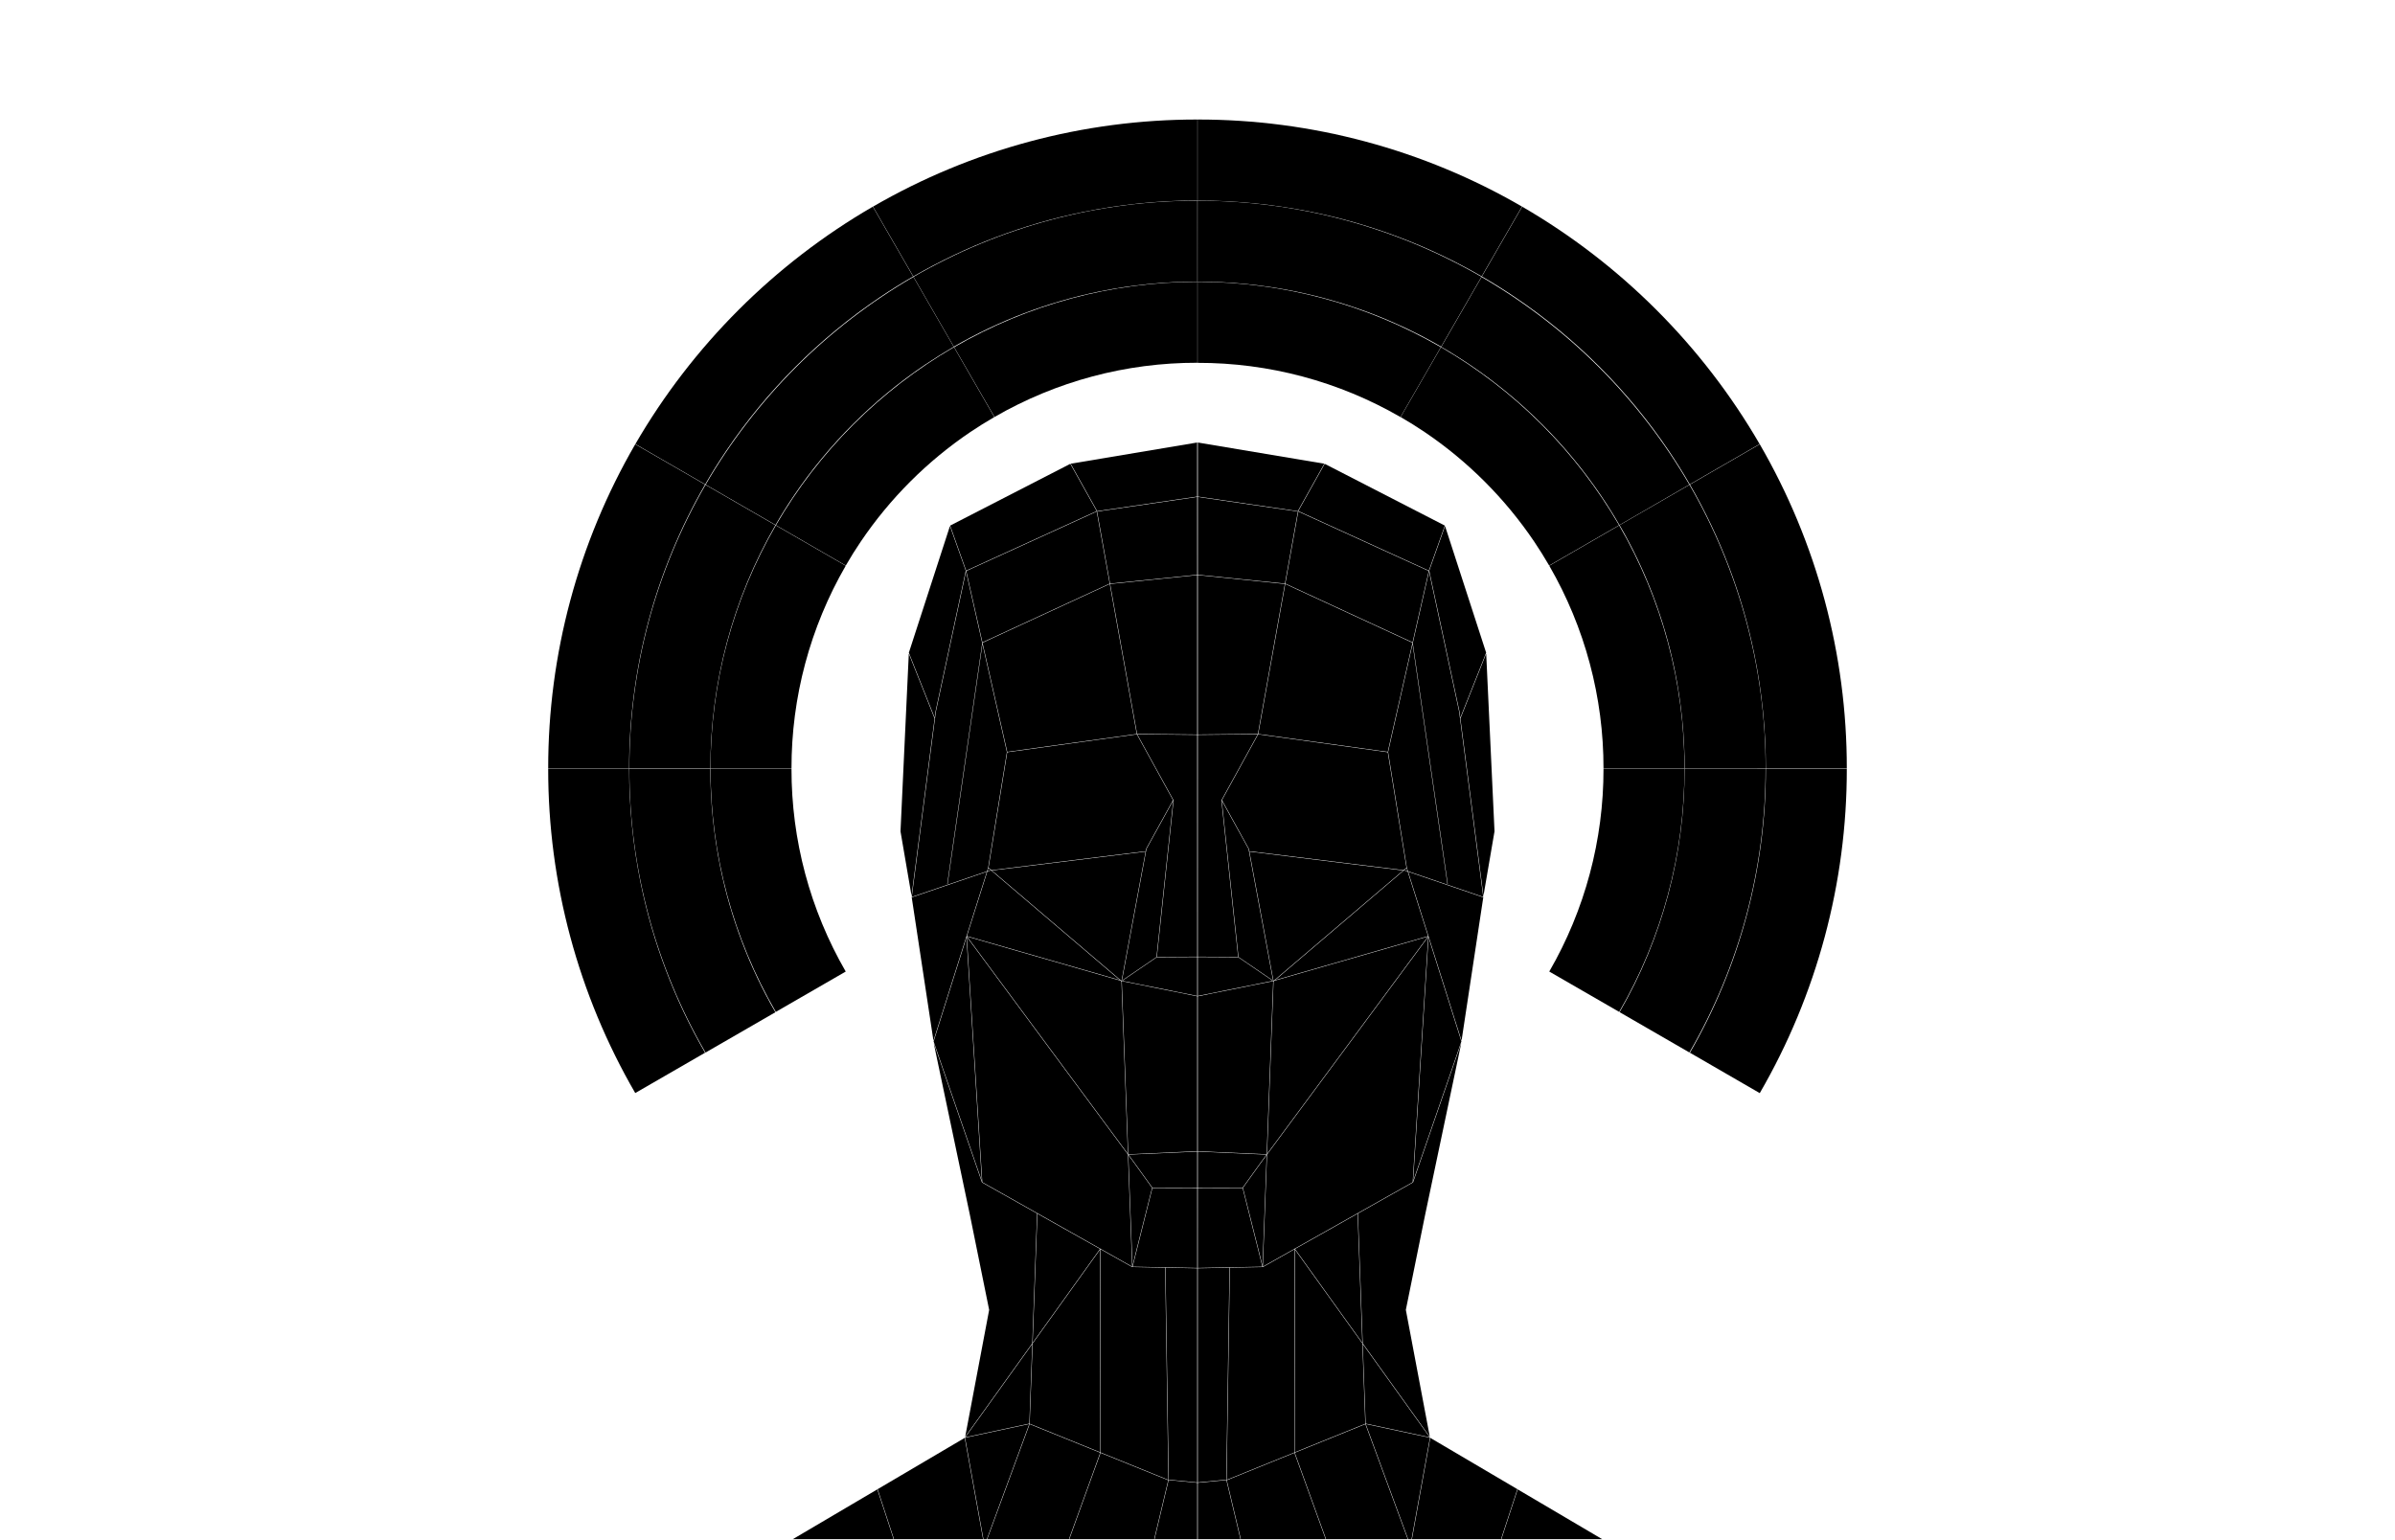
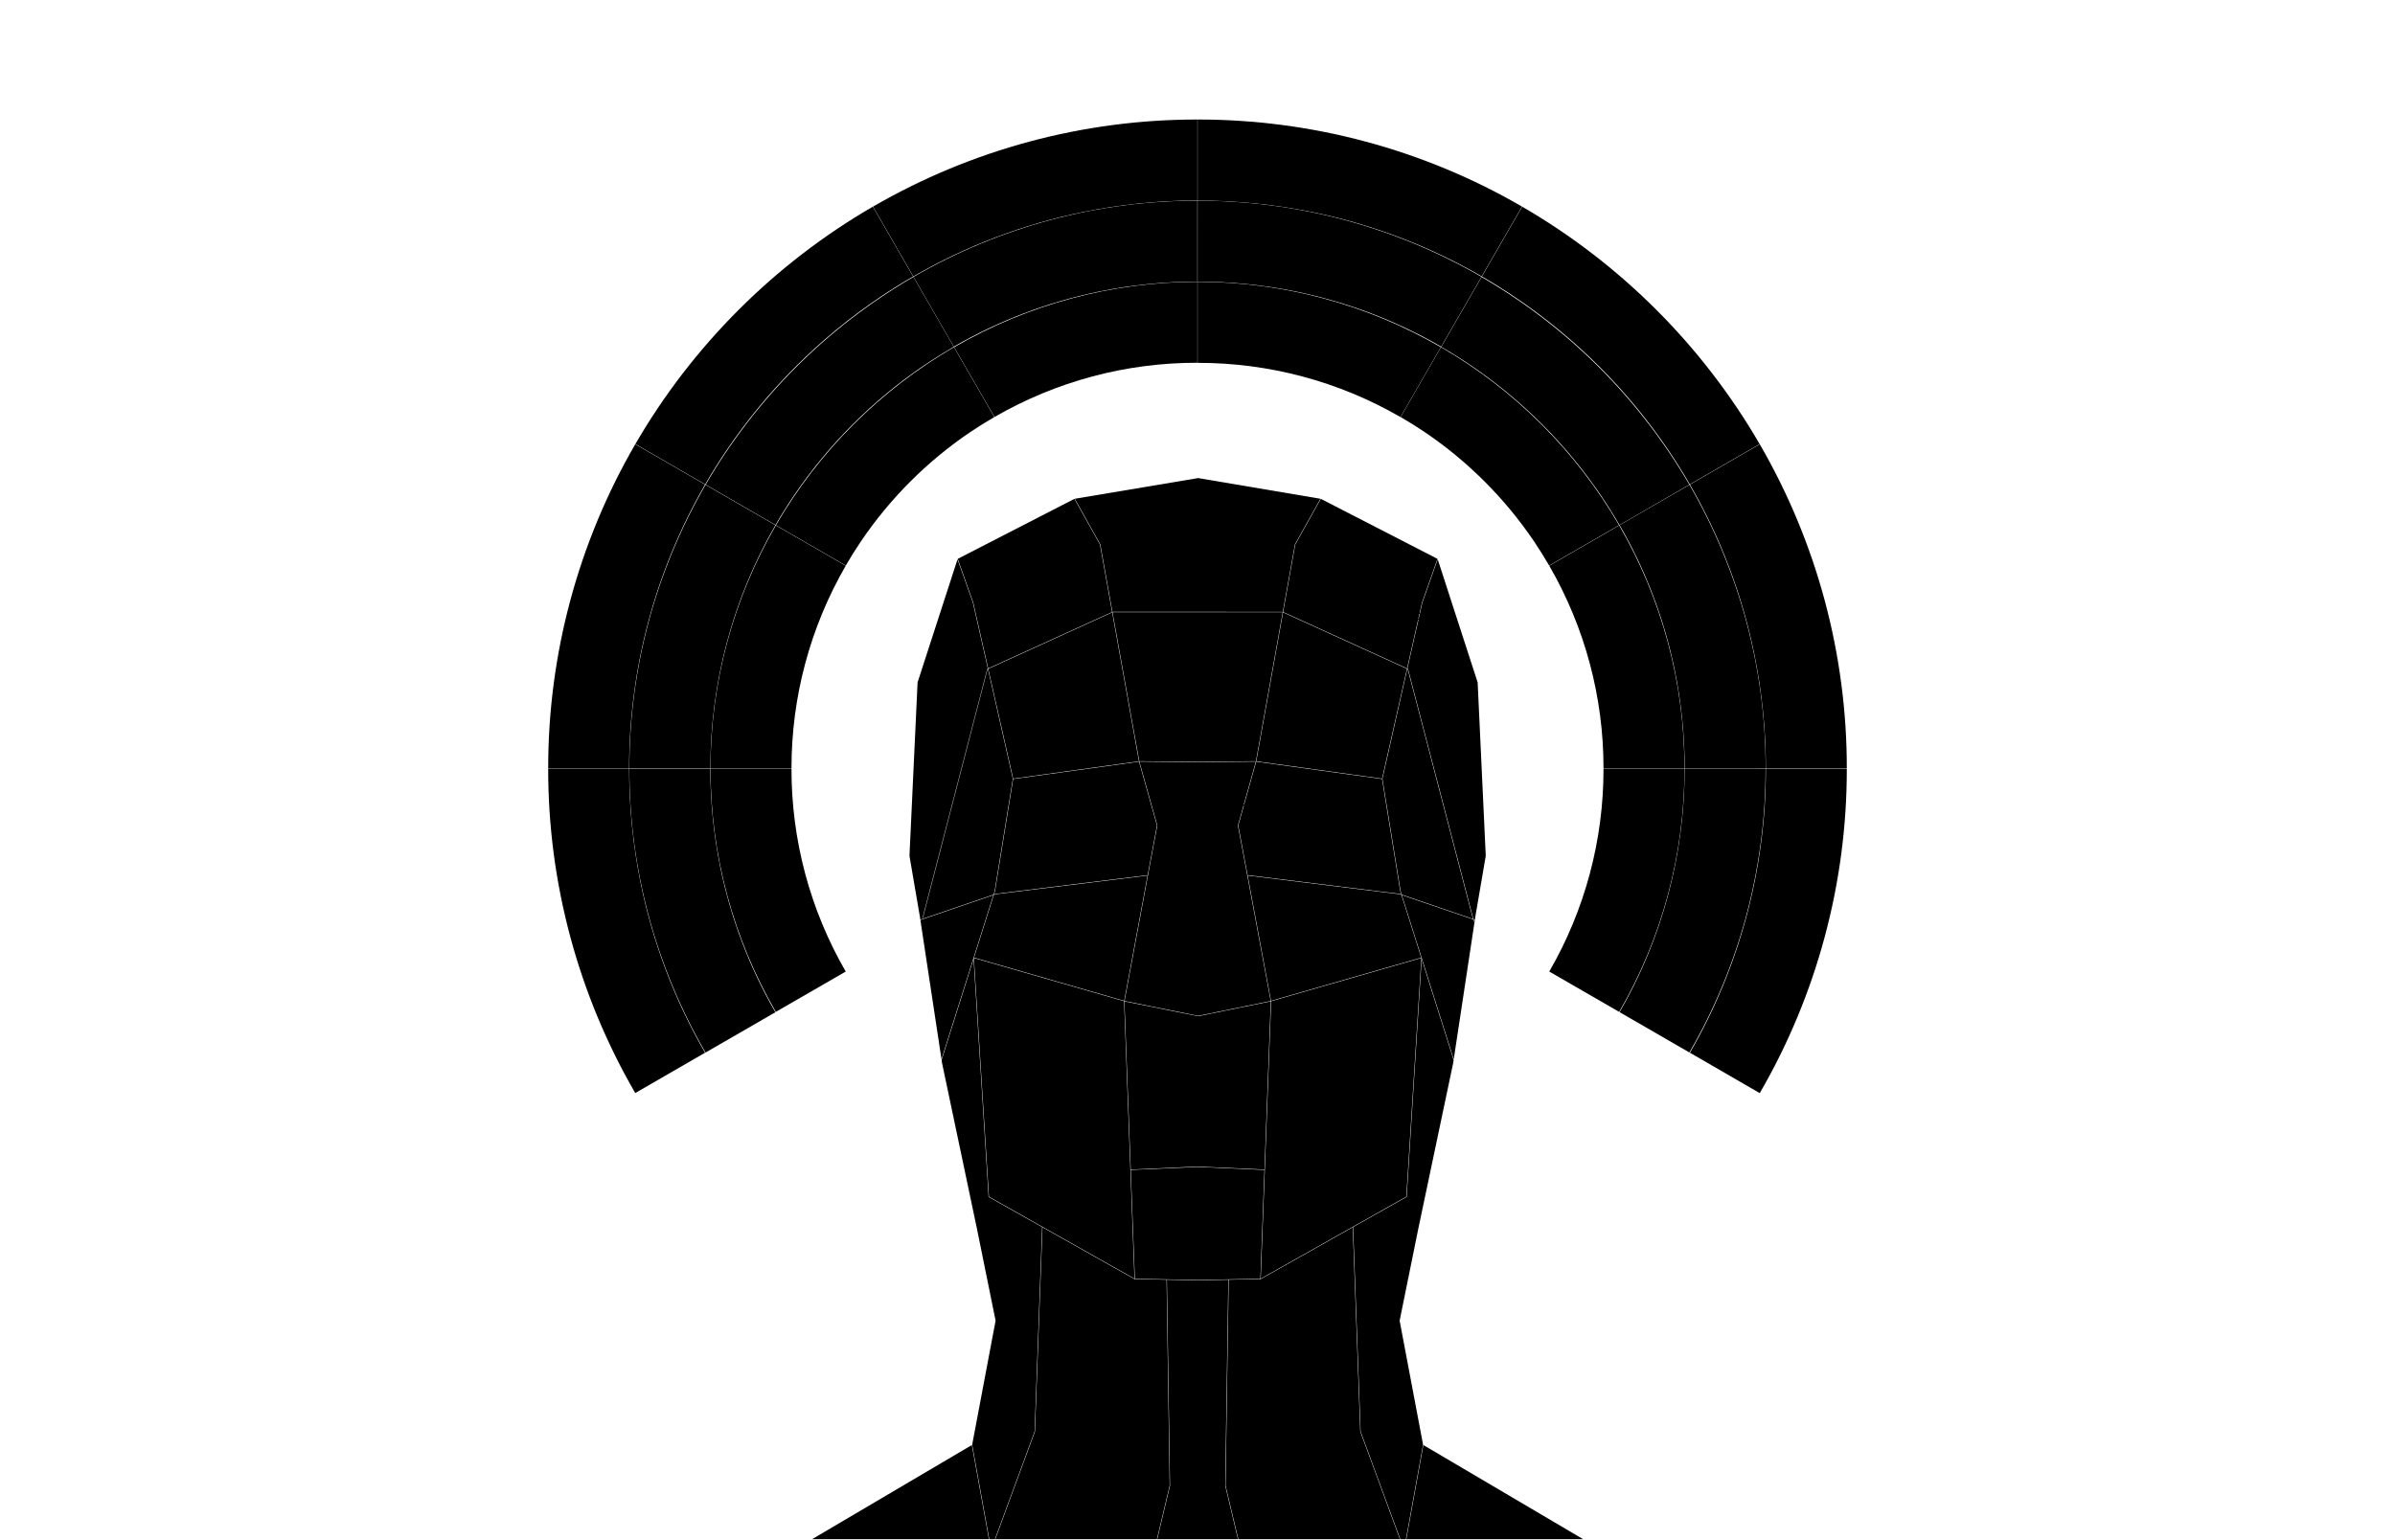
- <svg xmlns="http://www.w3.org/2000/svg" width="1400" height="900" viewBox="0 0 1400 900" preserveAspectRatio="xMidYMid slice">
+ <svg xmlns="http://www.w3.org/2000/svg" preserveAspectRatio="xMidYMid slice" width="1400" height="900" viewBox="0 0 1400 900">
  <g id="hero">
    <path d="M946.74,591.83a283.83,283.83,0,0,0,38-142.32h47.32a330.1,330.1,0,0,1-44.52,165.9Z" />
    <path d="M984.78,449.38A287.81,287.81,0,0,0,979,392a282.34,282.34,0,0,0-32.26-84.95l40.84-23.58a330,330,0,0,1,44.52,165.89Z" />
    <path d="M975.53,263.63a333.52,333.52,0,0,0-89.71-89.71q-9.57-6.46-19.59-12.26l23.56-40.82A382.44,382.44,0,0,1,1028.6,259.65l-40.82,23.57Q982,273.22,975.53,263.63Z" />
    <path d="M987.51,283.37,946.67,307c-3.3-5.71-6.8-11.32-10.49-16.78a285.91,285.91,0,0,0-76.9-76.9q-8.21-5.53-16.79-10.5l23.58-40.84A334.62,334.62,0,0,1,987.51,283.37Z" />
    <path d="M946.43,307.1l-40.86,23.59q-4.14-7.14-8.75-14a238.46,238.46,0,0,0-64.08-64.09q-6.82-4.6-14-8.74L842.35,203A286.78,286.78,0,0,1,946.43,307.1Z" />
    <path d="M946.49,307.21a282.83,282.83,0,0,1,38.16,142.17H937.33a236.09,236.09,0,0,0-31.7-118.58Z" />
    <path d="M984.65,449.51a282.83,282.83,0,0,1-38.16,142.17l-40.86-23.59a236.09,236.09,0,0,0,31.7-118.58Z" />
    <path d="M987.85,615.56a331.11,331.11,0,0,0,44.38-166h47.32a377.26,377.26,0,0,1-50.88,189.62Z" />
    <path d="M1032.23,449.38a335,335,0,0,0-6.74-66.93,330.14,330.14,0,0,0-37.64-99.12l40.82-23.57a377.26,377.26,0,0,1,50.88,189.62Z" />
    <path d="M700.06,69.89a377.21,377.21,0,0,1,189.62,50.89L866.11,161.6A329.47,329.47,0,0,0,767,124a335.12,335.12,0,0,0-66.94-6.74Z" />
    <path d="M700.06,117.35A330,330,0,0,1,866,161.87l-23.58,40.84a282.65,282.65,0,0,0-85-32.26,287.25,287.25,0,0,0-57.37-5.78Z" />
    <path d="M700.06,164.8A283,283,0,0,1,842.24,203l-23.59,40.87a235.88,235.88,0,0,0-118.59-31.7Z" />
    <path d="M367.9,449.38a330.07,330.07,0,0,1,44.52-165.89l40.84,23.58a283.83,283.83,0,0,0-38,142.31Z" />
    <path d="M421,506.88a282.65,282.65,0,0,0,32.26,85l-40.84,23.58a330.1,330.1,0,0,1-44.52-165.9h47.32A288,288,0,0,0,421,506.88Z" />
    <path d="M412.49,283.37A334.62,334.62,0,0,1,533.93,161.93l23.58,40.84q-8.58,5-16.79,10.5a285.91,285.91,0,0,0-76.9,76.9c-3.69,5.46-7.19,11.07-10.49,16.78Z" />
    <path d="M514.18,173.92a333.52,333.52,0,0,0-89.71,89.71q-6.47,9.57-12.25,19.59L371.4,259.65A382.44,382.44,0,0,1,510.21,120.84l23.56,40.82Q523.77,167.45,514.18,173.92Z" />
    <path d="M412.15,283.33a331.11,331.11,0,0,0-44.38,166.05H320.45a377.26,377.26,0,0,1,50.88-189.62Z" />
    <path d="M367.77,449.51a335,335,0,0,0,6.74,66.93,330.14,330.14,0,0,0,37.64,99.12l-40.82,23.57a377.26,377.26,0,0,1-50.88-189.62Z" />
    <path d="M453.51,591.68a282.83,282.83,0,0,1-38.16-142.17h47.32a236.09,236.09,0,0,0,31.7,118.58Z" />
    <path d="M415.35,449.38a282.83,282.83,0,0,1,38.16-142.17l40.86,23.59a236.09,236.09,0,0,0-31.7,118.58Z" />
    <path d="M453.57,307.1A286.78,286.78,0,0,1,557.65,203l23.59,40.86q-7.14,4.13-14,8.74a238.46,238.46,0,0,0-64.08,64.09q-4.62,6.82-8.75,14Z" />
    <path d="M557.76,203A283,283,0,0,1,699.94,164.8v47.32a235.88,235.88,0,0,0-118.59,31.7Z" />
    <path d="M642.57,170.45a282.65,282.65,0,0,0-85,32.26L534,161.87a330,330,0,0,1,165.9-44.52v47.32A287.25,287.25,0,0,0,642.57,170.45Z" />
    <path d="M633,124a329.47,329.47,0,0,0-99.11,37.64l-23.57-40.82A377.21,377.21,0,0,1,699.94,69.89v47.33A335.12,335.12,0,0,0,633,124Z" />
-     <polygon points="641.01 298.67 641.06 298.93 640.88 298.95 564.77 333.68 564.76 333.64 555.42 307.33 625.65 271.21 641.01 298.67" />
-     <polygon points="781.62 917.86 756.85 849.44 798.13 832.72 823.94 902.78 823.94 902.8 824.38 903.33 781.62 917.86" />
-     <polygon points="575.62 903.33 576.04 902.82 601.87 832.72 643.15 849.44 618.38 917.86 575.62 903.33" />
-     <polygon points="575.45 903.19 564.13 840.68 601.67 832.65 575.87 902.69 575.45 903.19" />
-     <polygon points="825.72 375.61 751.41 341.28 751.33 341.28 758.9 299.13 759.07 299.16 835.18 333.89 825.72 375.61" />
-     <polygon points="717.48 865.16 717.04 865.2 718.91 741.24 738.17 740.88 738.2 740.88 756.76 730.41 756.6 849.31 717.48 865.16" />
-     <polygon points="700.17 866.82 700.17 741.6 718.7 741.25 716.83 865.22 700.17 866.82" />
-     <polygon points="655.75 573.83 655.78 573.66 656.07 573.74 699.82 582.56 699.82 673.14 659.54 674.94 655.75 573.83" />
-     <polygon points="655.57 573.61 655.56 573.6 655.58 573.6 655.57 573.61" />
-     <polygon points="669.92 497.73 670.17 496.39 685.81 468.07 676.04 559.58 656.15 573.15 656.27 573.33 676.17 559.75 699.82 559.61 699.82 582.35 656.12 573.54 655.82 573.45 669.88 497.91 669.94 497.9 669.92 497.73" />
-     <polygon points="730.12 497.91 744.19 573.45 743.89 573.53 700.18 582.35 700.18 559.61 723.83 559.75 743.73 573.33 743.85 573.15 723.96 559.58 714.19 468.07 729.83 496.39 730.08 497.73 730.06 497.9 730.12 497.91" />
-     <polygon points="744.43 573.61 744.43 573.6 744.44 573.6 744.43 573.61" />
-     <polygon points="744.25 573.8 740.45 674.94 700.18 673.14 700.18 582.56 743.94 573.74 744.23 573.66 744.25 573.8" />
-     <polygon points="700.17 741.39 700.18 694.76 726.37 694.7 737.94 740.67 700.17 741.39" />
-     <polygon points="726.35 694.49 700.18 694.55 700.18 673.36 740.35 675.14 737.27 679.31 726.35 694.49" />
-     <polygon points="744.39 573.39 730.34 497.94 820.22 509 744.83 573.26 744.39 573.39" />
-     <polygon points="714.08 467.78 714.07 467.81 713.95 467.82 723.75 559.54 700.18 559.39 700.19 429.7 735.24 429.36 714.08 467.78" />
-     <polygon points="735.28 429.14 700.19 429.49 700.2 336.28 751.08 341.46 735.31 429.15 735.28 429.14" />
-     <polygon points="699.82 559.39 676.25 559.54 686.05 467.82 685.93 467.81 664.76 429.36 699.81 429.7 699.82 559.39" />
-     <polygon points="655.62 573.39 655.17 573.26 579.78 509 669.67 497.94 655.62 573.39" />
-     <polygon points="699.82 673.36 699.82 694.55 673.65 694.49 662.73 679.31 659.65 675.14 699.82 673.36" />
-     <polygon points="673.63 694.7 699.82 694.76 699.83 741.39 662.06 740.67 673.63 694.7" />
-     <polygon points="699.83 741.6 699.83 866.82 683.17 865.22 683.18 865.22 681.3 741.24 699.83 741.6" />
-     <polygon points="726.55 694.57 737.44 679.43 740.44 675.38 738.01 740.08 726.55 694.57" />
-     <polygon points="744.46 573.86 744.94 573.45 834.74 547.6 740.67 674.71 744.46 573.86" />
-     <polygon points="745.33 573.12 820.51 509.03 821.56 509.16 822.86 509.61 834.79 547.37 745.33 573.12" />
-     <polygon points="821.61 508.96 820.72 508.85 822.22 507.58 822.78 509.36 821.61 508.96" />
-     <polygon points="820.44 508.81 730.29 497.72 730.04 496.34 714.3 467.83 735.47 429.38 811.21 439.85 822.16 507.35 820.44 508.81" />
-     <polygon points="811.21 439.64 735.52 429.18 751.29 341.48 751.34 341.48 825.59 375.79 825.63 376.03 811.21 439.64" />
-     <polygon points="751.11 341.25 700.2 336.07 700.2 290.57 758.69 299.1 751.11 341.25" />
-     <polygon points="699.81 429.49 664.71 429.14 664.69 429.15 648.92 341.46 699.81 336.28 699.81 429.49" />
-     <polygon points="664.48 429.18 588.79 439.64 574.37 376.03 574.41 375.79 648.66 341.48 648.71 341.48 664.48 429.18" />
-     <polygon points="588.79 439.85 664.54 429.38 685.7 467.83 669.97 496.31 669.71 497.72 579.56 508.82 577.85 507.35 588.79 439.85" />
-     <polygon points="577.78 507.58 579.28 508.85 578.37 508.96 577.22 509.36 577.78 507.58" />
-     <polygon points="578.42 509.17 579.5 509.04 654.67 573.12 565.21 547.37 577.14 509.61 578.42 509.17" />
-     <polygon points="655.06 573.45 655.54 573.86 659.33 674.71 565.26 547.6 655.06 573.45" />
-     <polygon points="662.56 679.43 673.45 694.57 661.99 740.07 659.56 675.38 662.56 679.43" />
-     <polygon points="681.09 741.24 682.97 865.19 682.97 865.2 682.52 865.16 643.4 849.31 643.24 730.41 661.78 740.86 681.09 741.24" />
-     <polygon points="643.35 849.52 682.46 865.36 682.92 865.4 666.55 934.02 665.65 933.93 618.58 917.93 643.35 849.52" />
-     <polygon points="683.13 865.42 699.83 867.04 699.84 937.35 666.76 934.04 683.13 865.42" />
-     <polygon points="700.17 867.04 716.87 865.43 733.23 934.04 700.16 937.35 700.17 867.04" />
-     <polygon points="717.08 865.41 717.52 865.37 756.65 849.51 781.42 917.93 734.37 933.93 733.45 934.02 717.08 865.41" />
-     <polygon points="824.13 902.69 798.33 832.65 835.87 840.68 824.55 903.19 824.13 902.69" />
-     <polygon points="798.32 832.43 798.3 832.43 796.59 785.86 835.76 840.44 798.32 832.43" />
-     <polygon points="798.09 832.5 756.81 849.23 756.97 730.65 796.37 785.54 798.09 832.5" />
-     <polygon points="756.98 730.29 793.58 709.67 796.35 785.16 756.98 730.29" />
-     <polygon points="756.85 730.12 756.76 730 756.76 730.17 738.2 740.63 740.66 675.08 834.85 547.81 825.79 691.27 756.85 730.12" />
-     <polygon points="835.04 548.15 854.26 608.95 826.04 690.66 835.04 548.15" />
-     <polygon points="835.08 547.57 835.08 547.5 835.09 547.49 835.08 547.49 835.09 547.44 835.03 547.43 823.11 509.69 867.05 524.7 854.35 608.53 835.08 547.57" />
-     <polygon points="823.03 509.44 822.38 507.38 811.41 439.74 825.71 376.61 846.09 516.96 846.3 516.92 825.84 376.04 835.33 334.17 852.95 416.18 867.03 524.47 823.03 509.44" />
-     <polygon points="835.23 333.65 835.23 333.68 759.15 298.96 758.94 298.93 758.99 298.67 774.35 271.21 844.58 307.33 835.23 333.65" />
-     <polygon points="758.79 298.58 758.78 298.59 758.73 298.9 700.2 290.36 700.2 258.75 774.13 271.15 758.79 298.58" />
-     <polygon points="699.81 336.07 648.88 341.25 641.31 299.1 699.8 290.57 699.81 336.07" />
-     <polygon points="648.67 341.27 648.63 341.27 574.28 375.61 564.82 333.89 640.93 299.16 641.1 299.13 648.67 341.27" />
-     <polygon points="564.56 333.7 564.56 333.7 564.55 333.7 546.84 416.15 546.38 419.7 531.27 381.67 555.29 307.6 564.56 333.7" />
-     <polygon points="547.05 416.18 564.67 334.17 574.16 376.04 553.7 516.92 553.91 516.96 574.29 376.61 588.59 439.74 577.63 507.36 576.97 509.44 532.97 524.47 547.05 416.18" />
-     <polygon points="576.89 509.69 564.97 547.43 564.91 547.44 564.92 547.49 564.91 547.49 564.92 547.5 564.92 547.56 545.65 608.53 532.95 524.7 576.89 509.69" />
-     <polygon points="564.96 548.15 573.96 690.66 545.74 608.95 564.96 548.15" />
-     <polygon points="574.21 691.27 565.15 547.81 659.34 675.08 661.8 740.63 643.24 730.17 643.24 730 643.15 730.12 574.21 691.27" />
-     <polygon points="643.02 730.29 603.64 785.17 606.42 709.67 643.02 730.29" />
-     <polygon points="643.03 730.65 643.19 849.23 601.9 832.5 603.63 785.55 643.03 730.65" />
-     <polygon points="601.7 832.43 564.24 840.44 603.41 785.86 601.7 832.43" />
-     <polygon points="575.27 903.37 575.27 903.4 538.5 946.94 537.81 946.55 513.02 870.76 563.93 840.76 575.27 903.37" />
-     <polygon points="824.73 903.4 836.07 840.76 886.98 870.76 862.19 946.55 861.5 946.94 824.73 903.4" />
-     <polygon points="832.99 710.68 821.79 765.9 821.79 765.92 835.8 840.14 796.58 785.47 793.78 709.55 825.97 691.41 826.01 691.39 854.13 609.96 853.99 610.88 832.99 710.68" />
-     <polygon points="873.62 486.11 867.4 522.41 867.17 523.91 853.65 419.89 853.76 419.94 868.76 382.17 873.62 486.11" />
-     <polygon points="868.73 381.67 853.62 419.7 853.16 416.14 835.45 333.7 835.44 333.7 844.71 307.6 868.73 381.67" />
-     <polygon points="699.8 290.36 641.27 298.89 641.22 298.61 625.87 271.15 699.8 258.75 699.8 290.36" />
-     <polygon points="526.39 486.13 531.24 382.17 546.24 419.94 546.35 419.89 532.83 523.91 532.6 522.41 526.39 486.13" />
-     <polygon points="567.01 710.67 546.01 610.89 545.87 609.96 573.98 691.35 573.99 691.39 606.22 709.55 603.42 785.47 564.2 840.14 578.21 765.94 578.21 765.92 567.01 710.67" />
-     <polygon points="456.9 903.85 512.84 870.87 537.62 946.66 537.64 946.7 538.36 947.1 497.99 994.89 456.9 903.85" />
-     <polygon points="902.01 994.89 861.64 947.1 862.33 946.72 862.37 946.7 887.16 870.87 943.1 903.85 902.01 994.89" />
+     <polygon points="831.96 844.78 831.96 844.78 831.96 844.76 831.96 844.78" />
+     <polygon points="849.44 621.65 829.04 718.59 818.16 772.24 818.16 772.25 831.86 844.77 820.84 905.59 820.43 905.11 795.35 837.02 790.96 717.49 822.23 699.87 822.27 699.85 831.03 560.72 849.71 619.8 849.72 619.83 849.44 621.65" />
+     <polygon points="831.95 844.85 820.92 905.75 820.92 905.75 831.95 844.85" />
+     <polygon points="579.45 905.73 579.87 905.23 604.98 837.08 609.38 717.61 663.15 747.91 663.17 747.92 663.18 747.92 663.28 747.92 681.91 748.28 683.73 868.68 667.81 935.45 666.9 935.45 579.45 905.73" />
+     <polygon points="581.61 521.14 592.25 455.51 665.81 445.35 676.31 482.69 671.1 510.38 670.85 511.72 582.13 522.65 581.01 523.03 581.61 521.14" />
+     <polygon points="665.77 445.14 592.25 455.31 577.69 391.07 650.12 358.07 665.77 445.14" />
+     <polygon points="750.01 358.07 822.44 391.07 807.88 455.31 734.36 445.14 750.01 358.07" />
+     <polygon points="749.94 357.93 749.94 357.93 821.25 390.41 750 357.95 749.94 357.93" />
+     <polygon points="861.48 539.06 861.68 539 861.33 537.66 862.12 537.94 849.79 619.37 831.07 560.15 831.08 559.97 831.01 559.96 819.44 523.36 861.1 537.59 861.48 539.06" />
+     <polygon points="861.18 537.5 861.55 538.93 861.19 537.53 861.18 537.5" />
+     <polygon points="830.97 560.16 830.93 560.06 830.97 560.07 830.97 560.16" />
+     <polygon points="822.07 699.72 736.96 747.69 743.05 585.62 743.01 585.43 830.85 560.15 830.86 560.17 822.07 699.72" />
+     <polygon points="736.75 747.72 700.07 748.42 663.38 747.72 660.99 684.08 700.06 682.34 739.14 684.08 736.75 747.72" />
+     <polygon points="736.92 747.82 703.52 748.46 736.8 747.82 736.85 747.82 736.85 747.82 736.92 747.82" />
+     <polygon points="700.35 748.52 700.31 748.53 700.08 748.52 700.35 748.52" />
+     <polygon points="700.06 748.52 699.83 748.53 699.83 748.52 700.06 748.52" />
+     <polygon points="657.29 585.65 657.32 585.49 657.6 585.57 700.34 594.19 700.35 594.19 742.54 585.57 742.82 585.49 742.84 585.63 739.15 683.87 700.38 682.14 700.38 682.12 700.07 682.13 699.75 682.12 699.75 682.14 660.98 683.87 657.29 585.65" />
+     <polygon points="651.74 514.18 670.9 511.82 671.01 511.81 670.94 511.82 666.96 533.16 670.92 511.88 670.93 511.82 651.74 514.18" />
+     <polygon points="671.02 511.91 671.13 511.9 671.1 511.69 671.06 511.7 676.52 482.7 676.52 482.68 666.02 445.32 699.87 445.65 699.87 445.66 700.07 445.65 700.22 445.65 734.11 445.32 734.11 445.32 723.62 482.66 723.61 482.68 728.83 510.42 729.07 511.7 729.03 511.69 729 511.9 729.11 511.91 742.78 585.29 742.49 585.37 700.35 593.98 657.65 585.37 657.36 585.29 671.02 511.91" />
+     <polygon points="676.41 482.69 665.9 445.27 665.89 445.23 676.41 482.69" />
+     <polygon points="652.82 372.52 665.88 445.18 665.89 445.23 665.89 445.23 652.82 372.52" />
+     <polygon points="666 445.21 700.05 445.55 699.97 445.55 666 445.21" />
+     <polygon points="807.97 455.42 807.96 455.42 812.28 436.38 807.97 455.39 807.97 455.4 807.97 455.42" />
+     <polygon points="818.53 521.15 819.12 523.03 817.98 522.64 729.28 511.72 723.83 482.69 734.32 445.35 807.88 455.51 818.53 521.15" />
+     <polygon points="732.17 527.79 729.2 511.85 729.2 511.82 729.12 511.81 782.01 518.32 729.27 511.82 729.2 511.82 732.17 527.79" />
+     <polygon points="729.33 511.94 817.94 522.84 819.2 523.27 830.79 559.95 742.97 585.23 729.33 511.94" />
+     <polygon points="734.25 445.18 734.24 445.23 734.24 445.23 737.11 429.28 734.25 445.18" />
+     <polygon points="723.72 482.68 723.72 482.69 728.93 510.4 729.05 511.04 723.72 482.69 727.44 469.46 723.72 482.68" />
+     <polygon points="700.09 445.55 734.12 445.21 700.22 445.55 700.18 445.55 700.09 445.55" />
+     <polygon points="700.28 682.24 700.07 682.23 700.28 682.22 700.28 682.24" />
+     <polygon points="700.06 682.23 699.85 682.24 699.85 682.22 700.06 682.23" />
+     <polygon points="819.37 523.11 818.73 521.11 808.08 455.4 822.63 391.16 822.87 391.26 861.03 537.35 819.37 523.11" />
+     <polygon points="749.82 357.99 734.16 445.12 734.12 445.11 700.07 445.45 665.99 445.11 665.98 445.11 650.31 357.99 650.4 357.94 749.73 357.94 749.82 357.99" />
+     <polygon points="592.16 455.4 592.17 455.42 592.16 455.42 592.16 455.4" />
+     <polygon points="582.18 522.85 670.81 511.94 657.16 585.23 569.34 559.95 580.93 523.27 582.18 522.85" />
+     <polygon points="657.12 585.43 657.09 585.64 663.17 747.69 578.09 699.74 569.27 560.17 569.28 560.15 657.12 585.43" />
+     <polygon points="577.99 699.78 577.99 699.8 577.09 685.5 577.99 699.78" />
+     <polygon points="683.93 868.72 683.93 868.71 682.11 748.28 699.73 748.62 699.73 748.63 700.07 748.63 700.35 748.63 700.4 748.62 718.02 748.29 716.2 868.73 732.11 935.45 668.02 935.45 683.93 868.72" />
+     <polygon points="716.41 868.7 718.23 748.28 736.94 747.92 790.75 717.61 795.15 837.05 820.25 905.2 820.68 905.72 733.24 935.45 732.32 935.45 716.41 868.7" />
+     <polygon points="860.44 549.72 862.23 537.91 862.24 537.87 862.56 535.73 860.44 549.72" />
+     <polygon points="863.76 399.02 868.5 500.45 862.46 535.71 862.15 537.73 861.27 537.42 823.06 391.17 823.05 391.12 822.68 390.95 831.42 352.41 840.42 327.05 863.76 399.02" />
+     <polygon points="840.42 326.73 840.42 326.73 831.32 352.38 822.57 390.97 822.56 391.01 822.96 391.19 822.56 391.01 831.32 352.38 840.41 326.77 840.42 326.73" />
+     <polygon points="831.22 352.35 822.49 390.86 750.05 357.86 757.15 318.37 772.08 291.69 840.3 326.78 831.22 352.35" />
+     <polygon points="757.06 318.32 757.06 318.32 761.36 310.63 757.06 318.32" />
+     <polygon points="756.97 318.28 749.86 357.78 749.79 357.75 650.38 357.74 650.27 357.78 643.18 318.31 628.27 291.64 700.37 279.55 771.87 291.64 756.97 318.28" />
+     <polygon points="700.37 279.44 719.2 282.63 700.38 279.44 700.37 279.44 628.18 291.56 628.1 291.57 628.1 291.57 700.37 279.44" />
+     <polygon points="628.06 291.69 642.98 318.37 650.08 357.87 577.64 390.86 568.91 352.34 559.84 326.78 628.06 291.69" />
+     <polygon points="572.84 370.13 568.81 352.37 566.56 346.02 568.81 352.37 572.84 370.13" />
+     <polygon points="567.07 322.94 559.75 326.71 559.71 326.73 559.71 326.73 567.07 322.94" />
+     <polygon points="537.67 535.71 531.63 500.46 536.37 399.02 559.71 327.05 568.71 352.39 577.45 390.95 577.09 391.12 539.28 536.64 539.27 536.69 539.47 536.74 577.26 391.26 577.5 391.16 592.06 455.4 581.41 521.09 580.77 523.11 537.98 537.73 537.67 535.71" />
+     <polygon points="580.69 523.36 569.12 559.96 569.05 559.97 569.06 560.14 550.35 619.37 538.01 537.94 580.69 523.36" />
+     <polygon points="569.2 560.06 569.17 560.16 569.16 560.07 569.2 560.06" />
+     <polygon points="550.34 619.72 558.99 592.36 550.34 619.72 550.34 619.72" />
+     <polygon points="550.69 621.65 550.42 619.83 569.1 560.72 577.89 699.81 577.89 699.87 609.18 717.5 604.78 837.02 579.7 905.11 579.29 905.59 568.28 844.77 581.97 772.26 581.98 772.25 571.1 718.59 550.69 621.65" />
+     <polygon points="579.22 905.75 574.76 881.14 579.21 905.72 579.22 905.75" />
+     <polygon points="464 906.2 480.75 896.32 464.04 906.17 464 906.2" />
+     <polygon points="464.13 906.24 568.1 844.95 579.11 905.77 579.12 905.8 504.05 994.67 464.13 906.24" />
+     <polygon points="896.09 994.67 821.01 905.8 832.03 844.95 936 906.24 896.09 994.67" />
  </g>
</svg>
